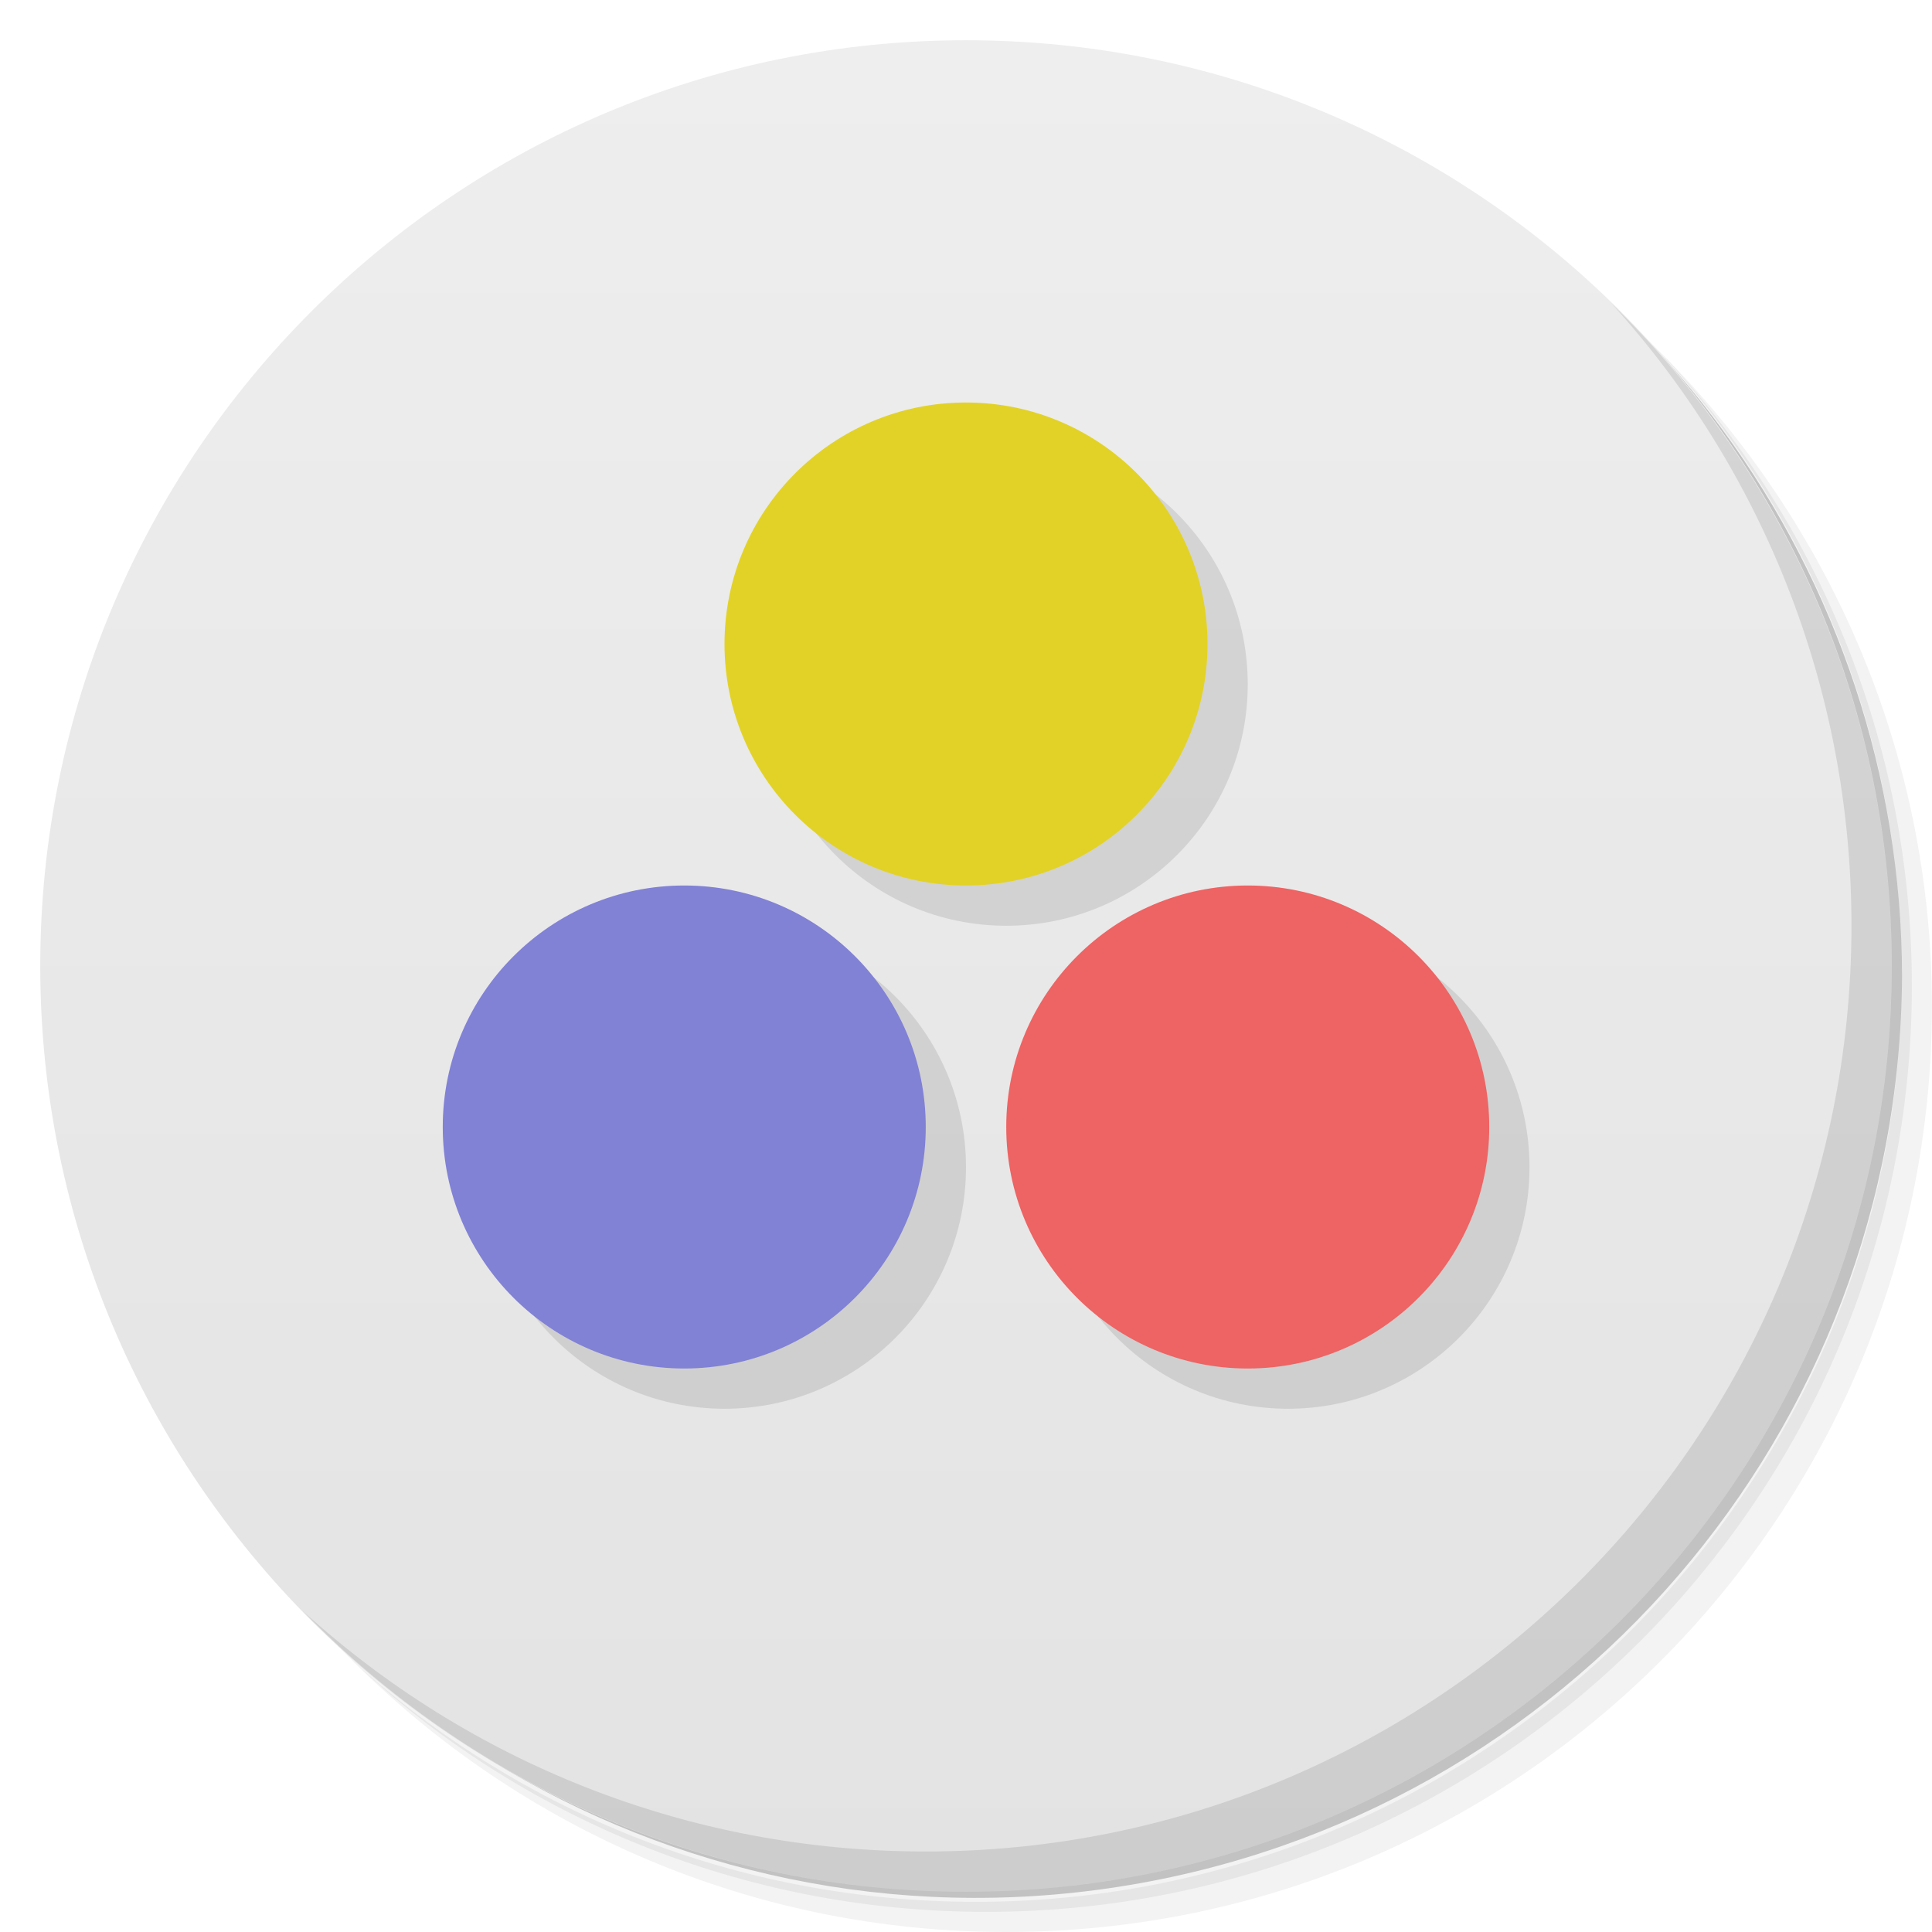
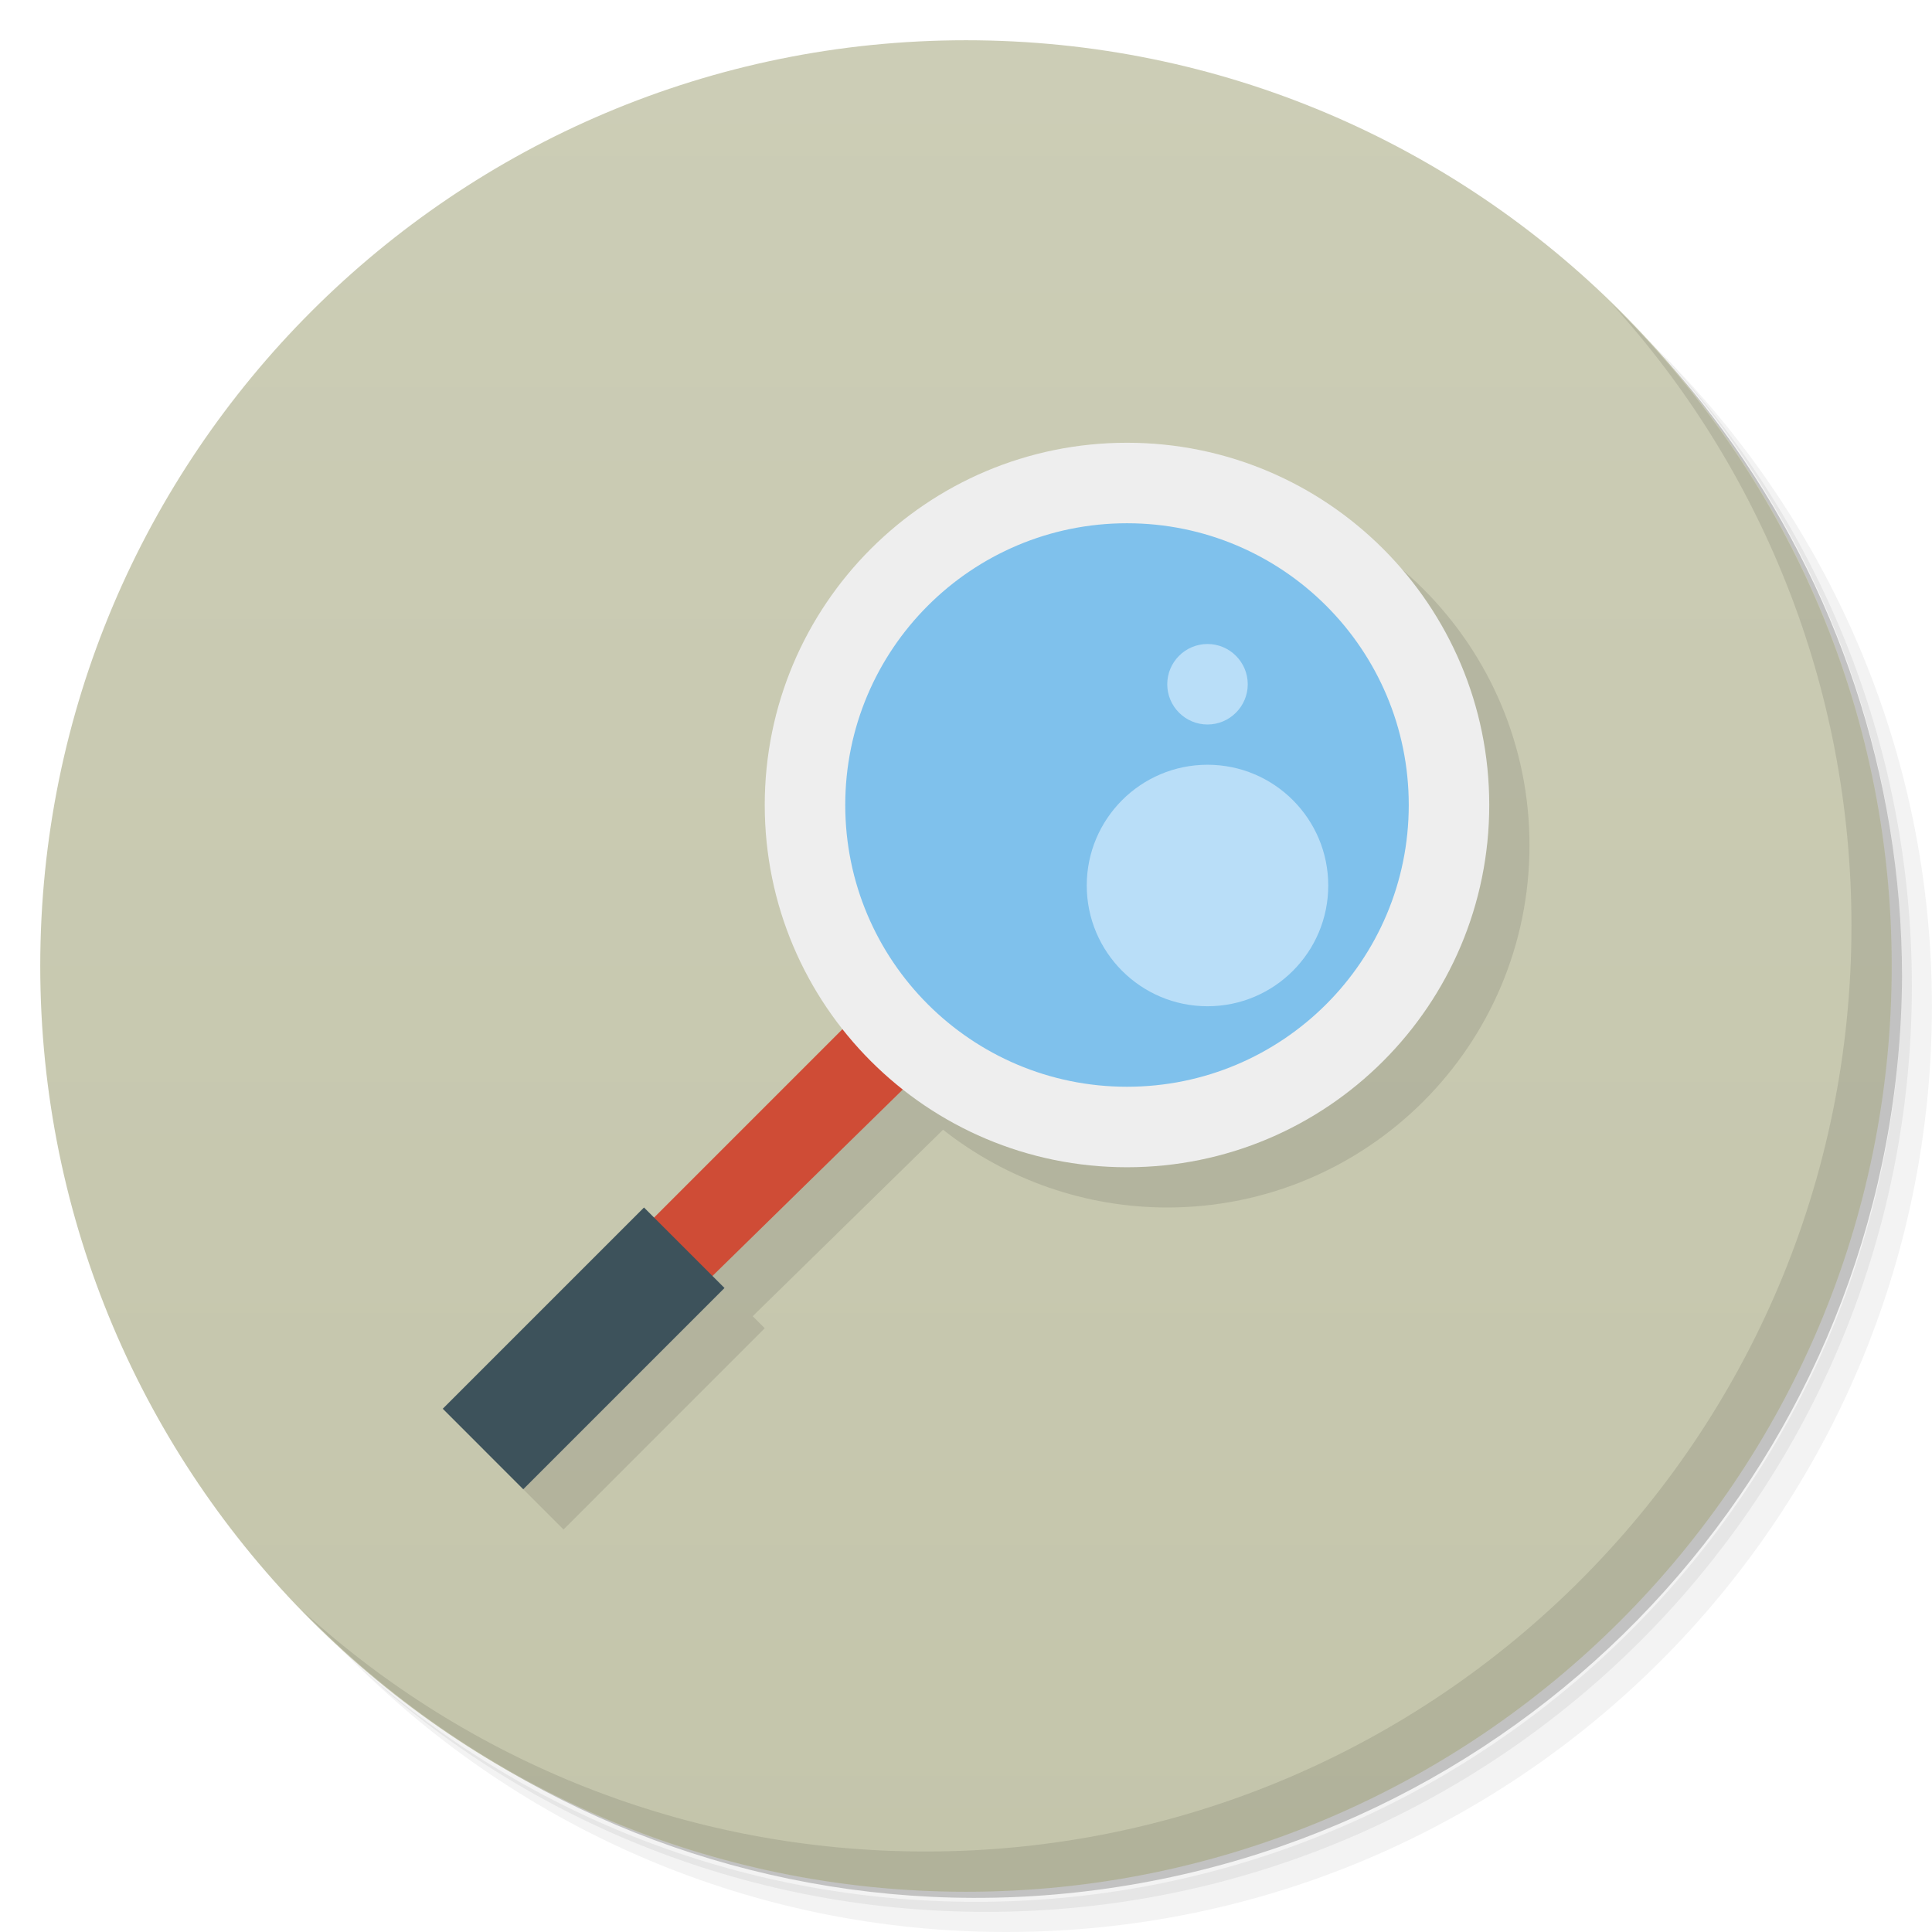
<svg xmlns="http://www.w3.org/2000/svg" version="1.1" viewBox="0 0 48 48">
  <defs>
-     <linearGradient id="a" x2="0" y1="1" y2="47" gradientUnits="userSpaceOnUse">
-       <stop style="stop-color:#eee" offset="0" />
-       <stop style="stop-color:#e3e3e3" offset="1" />
+     <linearGradient id="bg" x1="1" x2="47" gradientTransform="matrix(0 -1 1 0 0 48)" gradientUnits="userSpaceOnUse">
+       <stop style="stop-color:#c4c5ab" offset="0" />
+       <stop style="stop-color:#cccdb6" offset="1" />
    </linearGradient>
  </defs>
  <path d="m36.31 5c5.859 4.062 9.688 10.831 9.688 18.5 0 12.426-10.07 22.5-22.5 22.5-7.669 0-14.438-3.828-18.5-9.688 1.037 1.822 2.306 3.499 3.781 4.969 4.085 3.712 9.514 5.969 15.469 5.969 12.703 0 23-10.298 23-23 0-5.954-2.256-11.384-5.969-15.469-1.469-1.475-3.147-2.744-4.969-3.781zm4.969 3.781c3.854 4.113 6.219 9.637 6.219 15.719 0 12.703-10.297 23-23 23-6.081 0-11.606-2.364-15.719-6.219 4.16 4.144 9.883 6.719 16.219 6.719 12.703 0 23-10.298 23-23 0-6.335-2.575-12.06-6.719-16.219z" style="opacity:.05" />
  <path d="m41.28 8.781c3.712 4.085 5.969 9.514 5.969 15.469 0 12.703-10.297 23-23 23-5.954 0-11.384-2.256-15.469-5.969 4.113 3.854 9.637 6.219 15.719 6.219 12.703 0 23-10.298 23-23 0-6.081-2.364-11.606-6.219-15.719z" style="opacity:.1" />
  <path d="m31.25 2.375c8.615 3.154 14.75 11.417 14.75 21.13 0 12.426-10.07 22.5-22.5 22.5-9.708 0-17.971-6.135-21.12-14.75a23 23 0 0 0 44.875-7 23 23 0 0 0-16-21.875z" style="opacity:.2" />
-   <circle cx="24" cy="24" r="23" style="fill:url(#a)" />
+   <path d="m24 1c12.703 0 23 10.297 23 23s-10.297 23-23 23-23-10.297-23-23 10.297-23 23-23z" style="fill:url(#bg)" />
  <path d="m40.03 7.531c3.712 4.084 5.969 9.514 5.969 15.469 0 12.703-10.297 23-23 23-5.954 0-11.384-2.256-15.469-5.969 4.178 4.291 10.01 6.969 16.469 6.969 12.703 0 23-10.298 23-23 0-6.462-2.677-12.291-6.969-16.469z" style="opacity:.1" />
-   <path d="m25 11a6 6 0 0 0-6 6 6 6 0 0 0 6 6 6 6 0 0 0 6-6 6 6 0 0 0-6-6zm-7 12a6 6 0 0 0-6 6 6 6 0 0 0 6 6 6 6 0 0 0 6-6 6 6 0 0 0-6-6zm14 0a6 6 0 0 0-6 6 6 6 0 0 0 6 6 6 6 0 0 0 6-6 6 6 0 0 0-6-6z" style="opacity:.1" />
-   <circle cx="17" cy="28" r="6" style="fill:#8181d5" />
-   <circle cx="31" cy="28" r="6" style="fill:#ee6363" />
-   <circle cx="24" cy="16" r="6" style="fill:#e2d227" />
+   <path d="m29 12a9 9 0 0 0-9 9 9 9 0 0 0 1.938 5.562l-4.688 4.688-0.25-0.25-5 5 2 2 5-5-0.299-0.299 4.729-4.633a9 9 0 0 0 5.57 1.932 9 9 0 0 0 9-9 9 9 0 0 0-9-9z" style="opacity:.1;stroke-width:1" />
+   <path d="m36.5 20c0 4.697-3.805 8.5-8.5 8.5-4.699 0-8.504-3.803-8.5-8.5-4e-3 -4.693 3.801-8.5 8.5-8.5 4.695 0 8.5 3.807 8.5 8.5" style="fill:#7fc1ec;stroke-width:1" />
+   <path d="m22.5 27-1.5-1.5-4.8 4.8 1.4 1.5" style="fill:#cf4c36" />
+   <path d="m18 32-2-2-5 5 2 2" style="fill:#3d525b" />
+   <path d="m30 16c-0.551 0-1 0.449-1 1s0.449 1 1 1 1-0.449 1-1-0.449-1-1-1zm0 3c-1.656 0-3 1.344-3 3s1.344 3 3 3 3-1.344 3-3-1.344-3-3-3z" style="fill:#b9def8" />
+   <path d="m28 11a9 9 0 0 0-9 9 9 9 0 0 0 9 9 9 9 0 0 0 9-9 9 9 0 0 0-9-9zm0 2a7 7 0 0 1 7 7 7 7 0 0 1-7 7 7 7 0 0 1-7-7 7 7 0 0 1 7-7z" style="fill:#eee" />
</svg>
